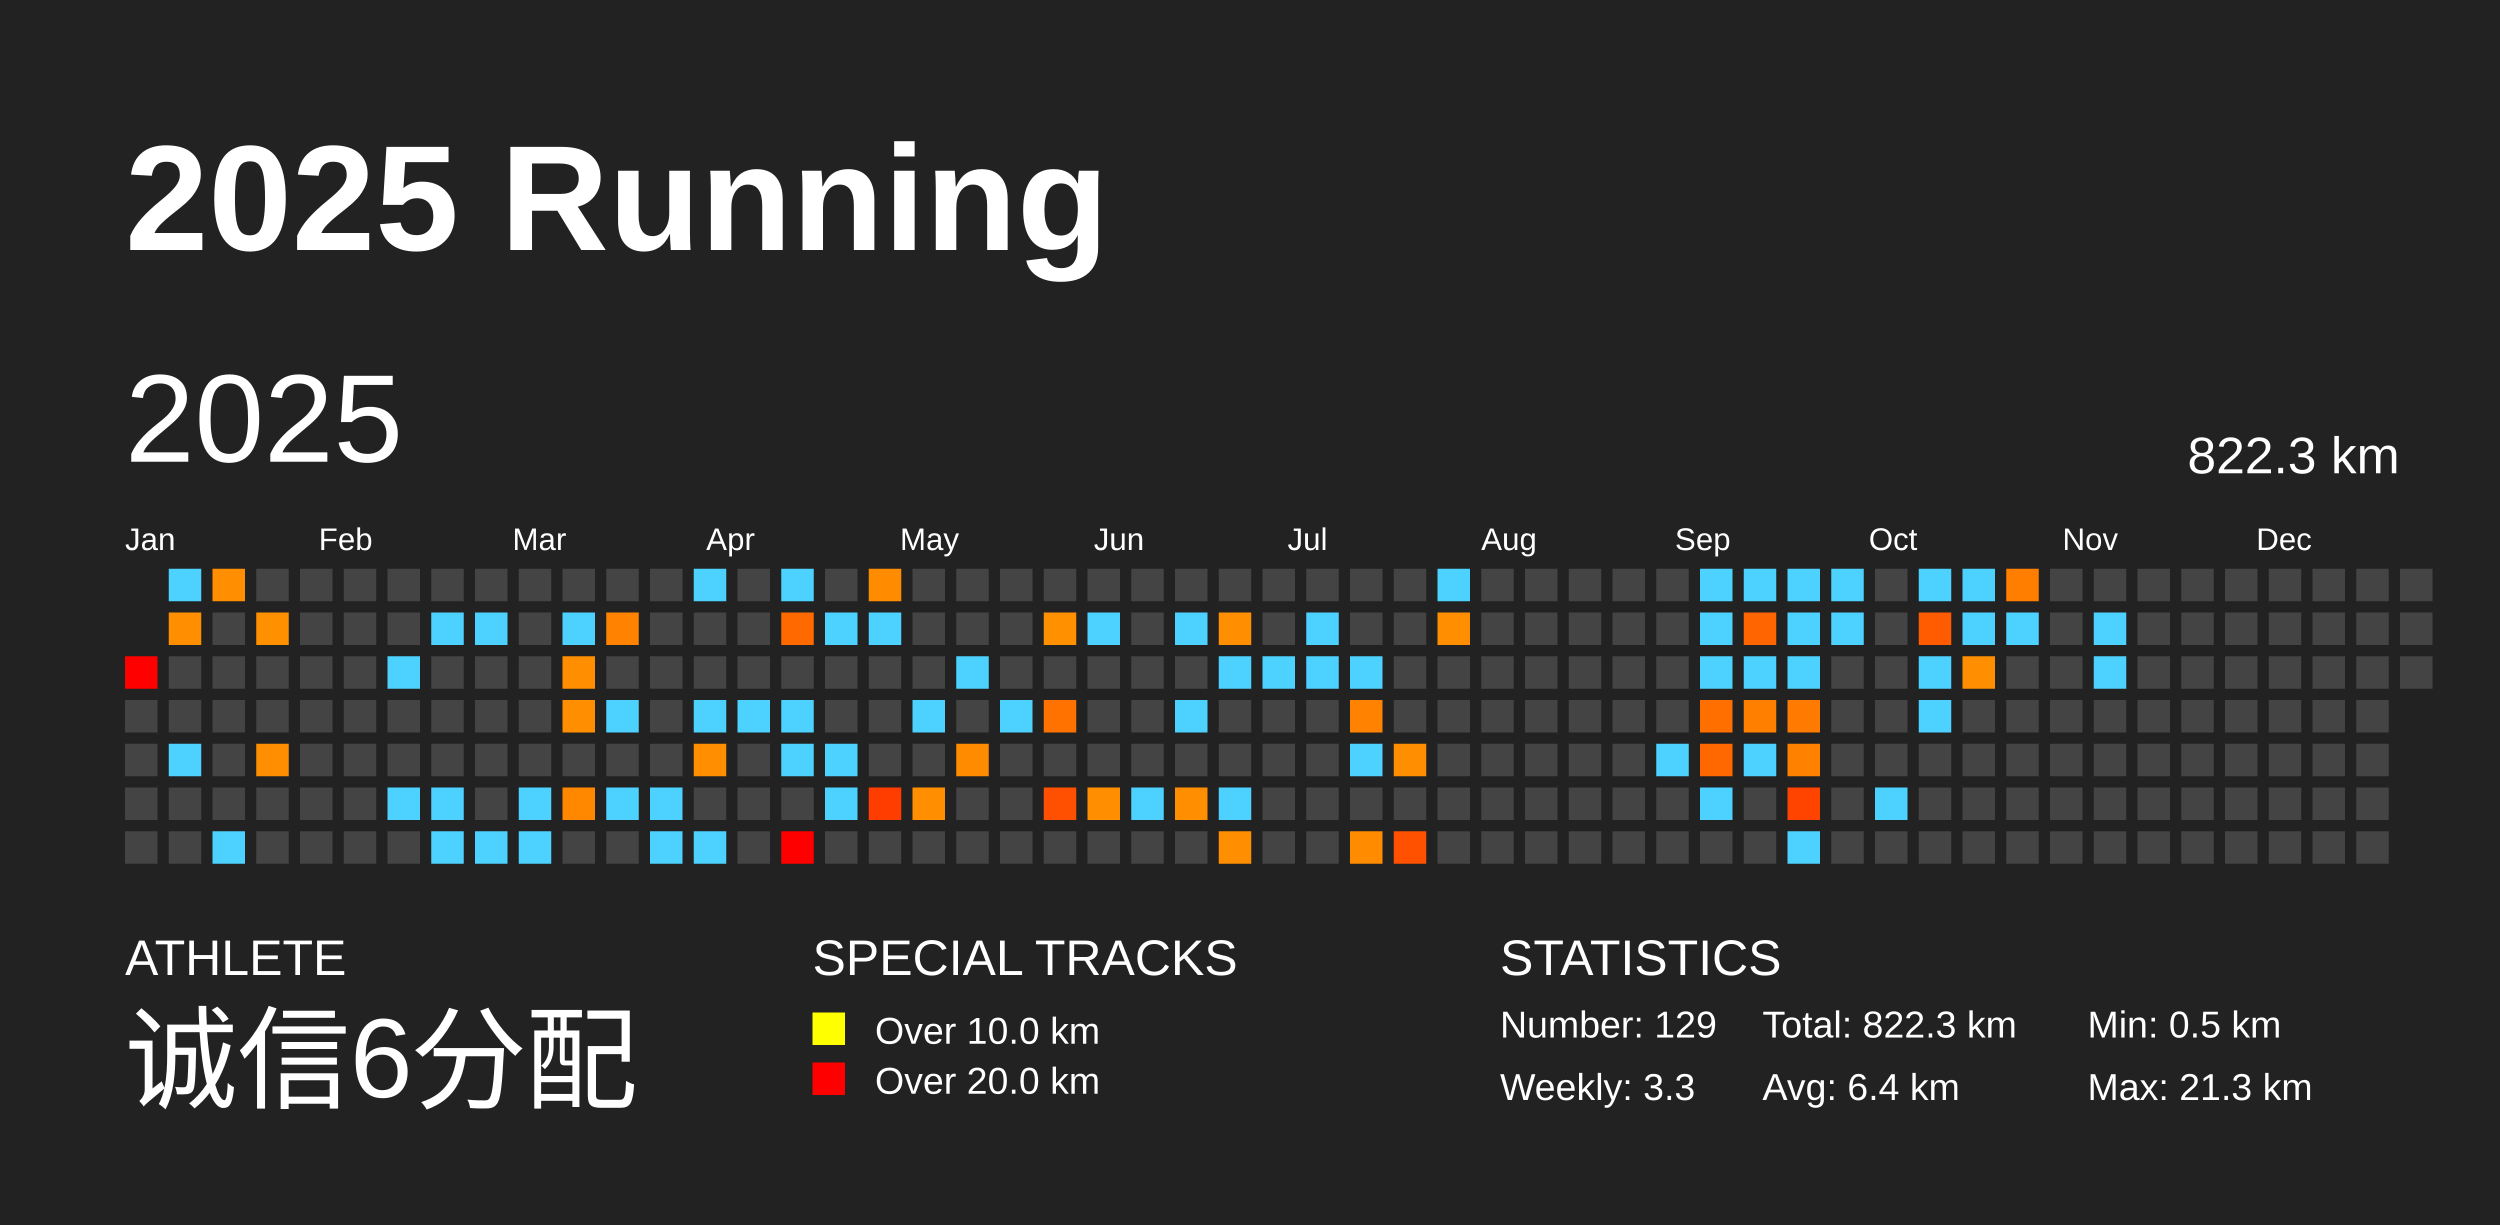
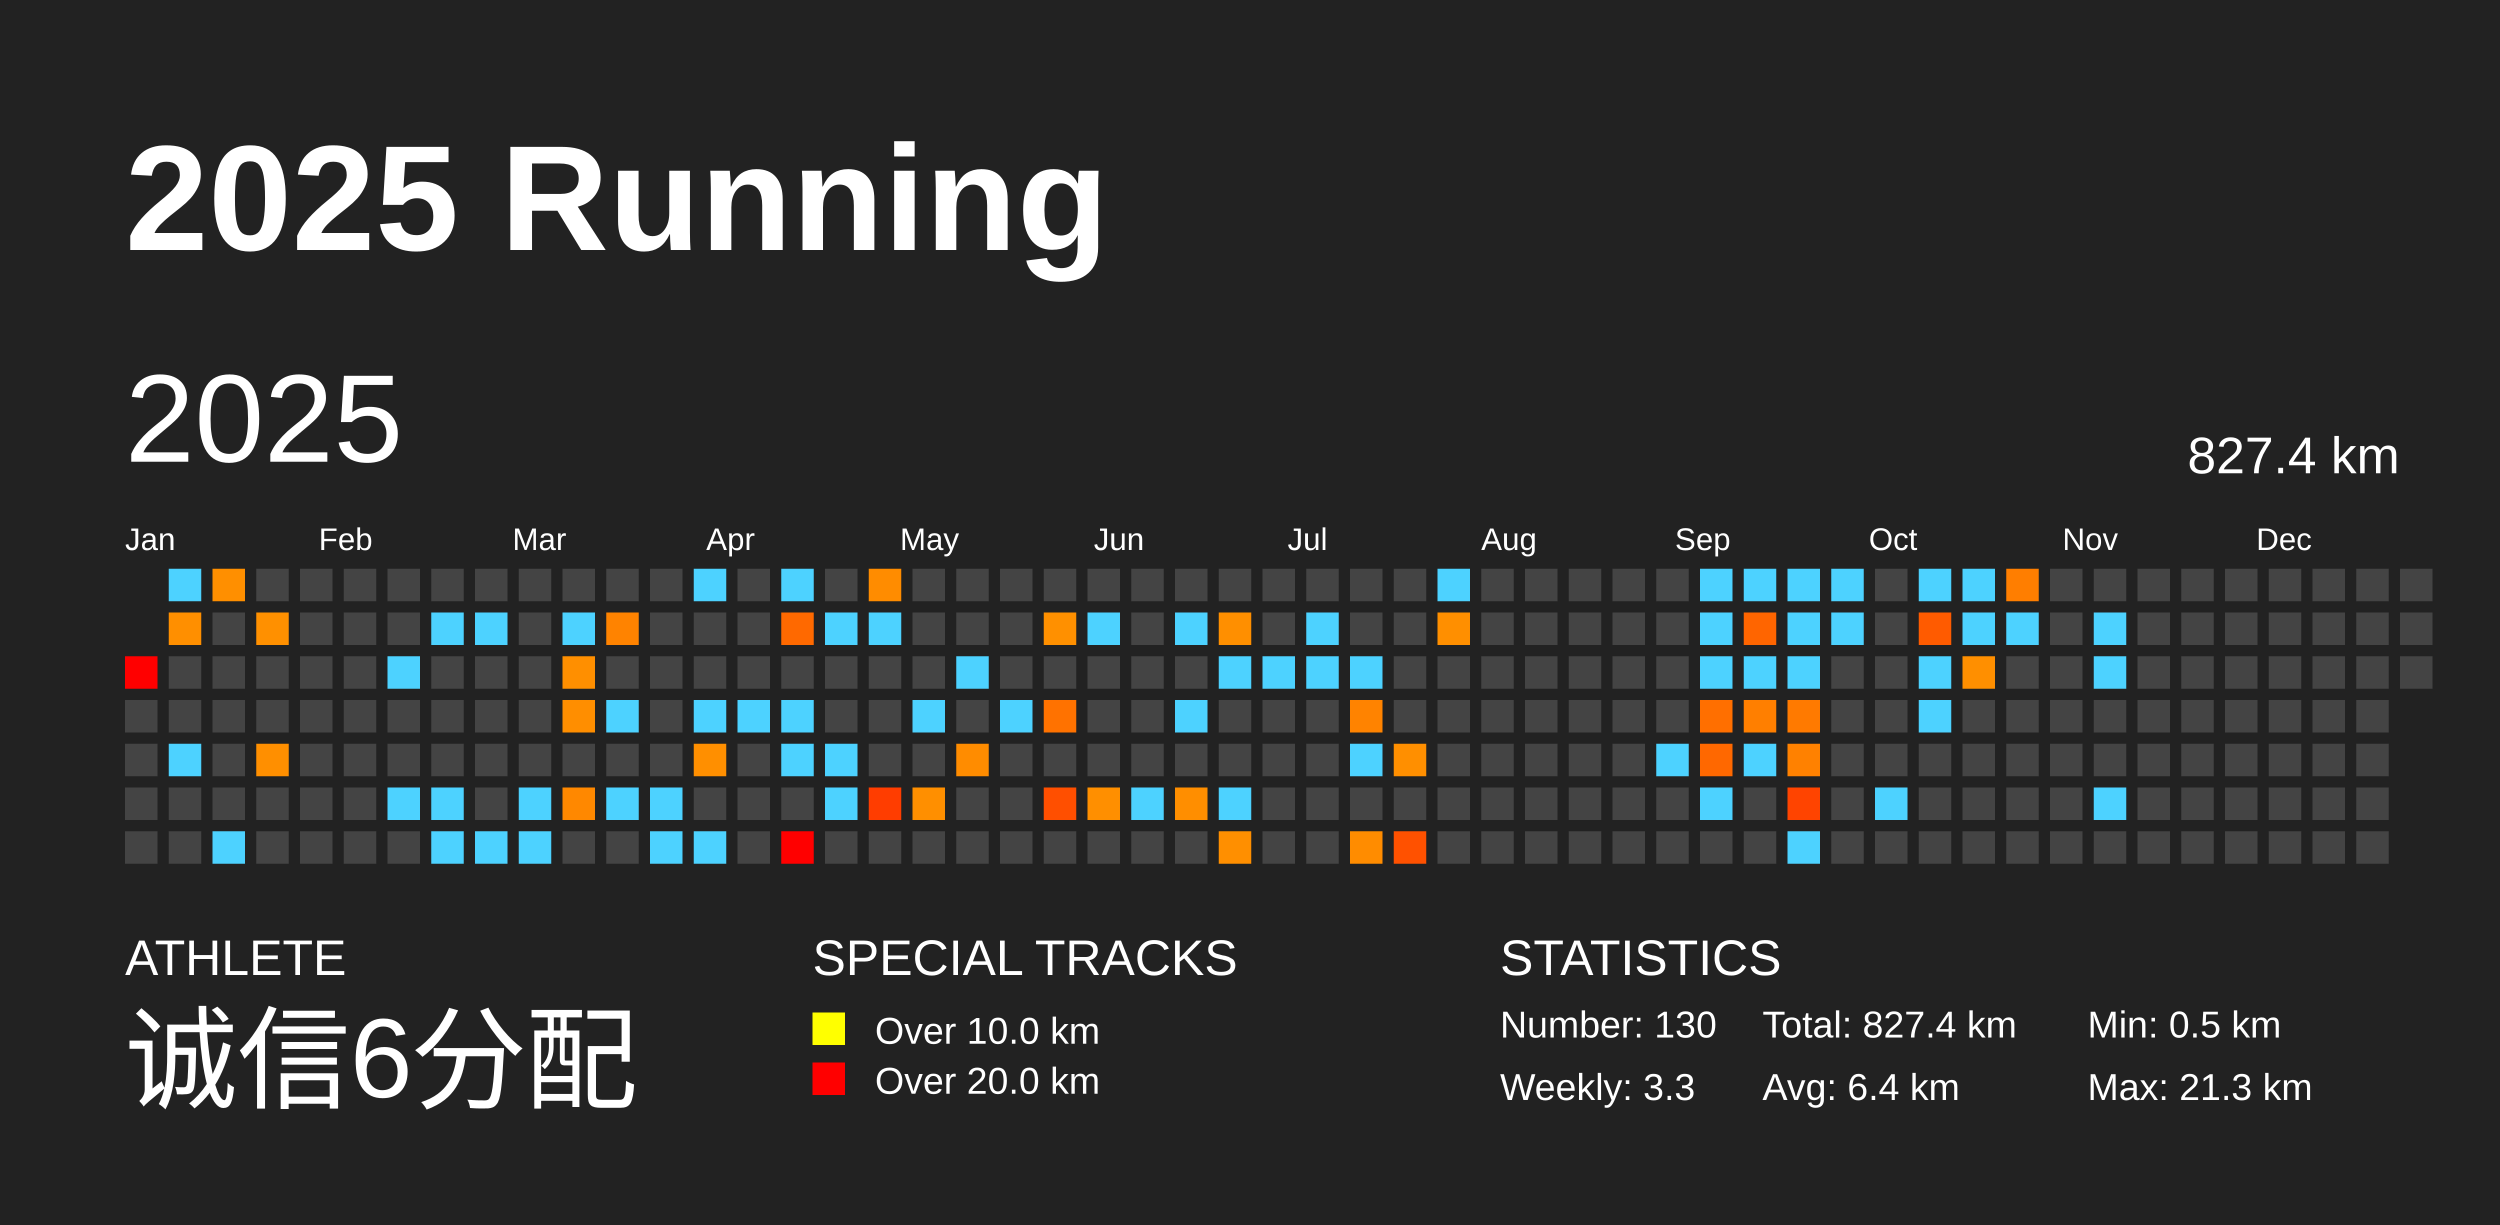
<svg xmlns="http://www.w3.org/2000/svg" baseProfile="full" height="98mm" version="1.1" viewBox="0,0,200,98" width="200mm">
  <defs />
  <rect fill="#222222" height="98" width="200" x="0" y="0" />
  <text fill="#FFFFFF" style="font-size:12px; font-family:Arial; font-weight:bold;" x="10" y="20">2025 Running</text>
  <text fill="#FFFFFF" style="font-size:4px; font-family:Arial" x="10" y="78">ATHLETE</text>
  <text fill="#FFFFFF" style="font-size:9px; font-family:Arial" x="10" y="88">诚信6分配</text>
  <text fill="#FFFFFF" style="font-size:4px; font-family:Arial" x="65" y="78">SPECIAL TRACKS</text>
  <rect fill="yellow" height="2.6" width="2.6" x="65" y="81" />
  <text fill="#FFFFFF" style="font-size:3px; font-family:Arial" x="70" y="83.5">Over 10.0 km</text>
  <rect fill="red" height="2.6" width="2.6" x="65" y="85" />
  <text fill="#FFFFFF" style="font-size:3px; font-family:Arial" x="70" y="87.5">Over 20.0 km</text>
  <text fill="#FFFFFF" style="font-size:4px; font-family:Arial" x="120" y="78">STATISTICS</text>
-   <text fill="#FFFFFF" style="font-size:3px; font-family:Arial" x="120" y="83">Number: 129</text>
+   <text fill="#FFFFFF" style="font-size:3px; font-family:Arial" x="120" y="83">Number: 130</text>
  <text fill="#FFFFFF" style="font-size:3px; font-family:Arial" x="120" y="88">Weekly: 3.3</text>
-   <text fill="#FFFFFF" style="font-size:3px; font-family:Arial" x="141" y="83">Total: 822.3 km</text>
+   <text fill="#FFFFFF" style="font-size:3px; font-family:Arial" x="141" y="83">Total: 827.4 km</text>
  <text fill="#FFFFFF" style="font-size:3px; font-family:Arial" x="141" y="88">Avg: 6.4 km</text>
  <text fill="#FFFFFF" style="font-size:3px; font-family:Arial" x="167" y="83">Min: 0.5 km</text>
  <text fill="#FFFFFF" style="font-size:3px; font-family:Arial" x="167" y="88">Max: 21.3 km</text>
  <text dominant-baseline="hanging" fill="#FFFFFF" style="font-size:10.0px; font-family:Arial;" x="10" y="30">2025</text>
-   <text dominant-baseline="hanging" fill="#FFFFFF" style="font-size:4.125px; font-family:Arial;" x="175" y="35">822.3 km</text>
+   <text dominant-baseline="hanging" fill="#FFFFFF" style="font-size:4.125px; font-family:Arial;" x="175" y="35">827.4 km</text>
  <text fill="#FFFFFF" style="font-size:2.5px; font-family:Arial" x="10.0" y="44">Jan</text>
  <text fill="#FFFFFF" style="font-size:2.5px; font-family:Arial" x="25.5" y="44">Feb</text>
  <text fill="#FFFFFF" style="font-size:2.5px; font-family:Arial" x="41.0" y="44">Mar</text>
  <text fill="#FFFFFF" style="font-size:2.5px; font-family:Arial" x="56.5" y="44">Apr</text>
  <text fill="#FFFFFF" style="font-size:2.5px; font-family:Arial" x="72.0" y="44">May</text>
  <text fill="#FFFFFF" style="font-size:2.5px; font-family:Arial" x="87.5" y="44">Jun</text>
  <text fill="#FFFFFF" style="font-size:2.5px; font-family:Arial" x="103.0" y="44">Jul</text>
  <text fill="#FFFFFF" style="font-size:2.5px; font-family:Arial" x="118.5" y="44">Aug</text>
  <text fill="#FFFFFF" style="font-size:2.5px; font-family:Arial" x="134.0" y="44">Sep</text>
  <text fill="#FFFFFF" style="font-size:2.5px; font-family:Arial" x="149.5" y="44">Oct</text>
  <text fill="#FFFFFF" style="font-size:2.5px; font-family:Arial" x="165.0" y="44">Nov</text>
  <text fill="#FFFFFF" style="font-size:2.5px; font-family:Arial" x="180.5" y="44">Dec</text>
  <rect fill="red" height="2.6" width="2.6" x="10.0" y="52.5" />
  <rect fill="#444444" height="2.6" width="2.6" x="10.0" y="56.0" />
  <rect fill="#444444" height="2.6" width="2.6" x="10.0" y="59.5" />
  <rect fill="#444444" height="2.6" width="2.6" x="10.0" y="63.0" />
  <rect fill="#444444" height="2.6" width="2.6" x="10.0" y="66.5" />
  <rect fill="#4dd2ff" height="2.6" width="2.6" x="13.5" y="45.5" />
  <rect fill="#ff8f00" height="2.6" width="2.6" x="13.5" y="49.0" />
  <rect fill="#444444" height="2.6" width="2.6" x="13.5" y="52.5" />
  <rect fill="#444444" height="2.6" width="2.6" x="13.5" y="56.0" />
  <rect fill="#4dd2ff" height="2.6" width="2.6" x="13.5" y="59.5" />
  <rect fill="#444444" height="2.6" width="2.6" x="13.5" y="63.0" />
  <rect fill="#444444" height="2.6" width="2.6" x="13.5" y="66.5" />
  <rect fill="#ff8f00" height="2.6" width="2.6" x="17.0" y="45.5" />
  <rect fill="#444444" height="2.6" width="2.6" x="17.0" y="49.0" />
  <rect fill="#444444" height="2.6" width="2.6" x="17.0" y="52.5" />
  <rect fill="#444444" height="2.6" width="2.6" x="17.0" y="56.0" />
  <rect fill="#444444" height="2.6" width="2.6" x="17.0" y="59.5" />
  <rect fill="#444444" height="2.6" width="2.6" x="17.0" y="63.0" />
  <rect fill="#4dd2ff" height="2.6" width="2.6" x="17.0" y="66.5" />
  <rect fill="#444444" height="2.6" width="2.6" x="20.5" y="45.5" />
  <rect fill="#ff9000" height="2.6" width="2.6" x="20.5" y="49.0" />
  <rect fill="#444444" height="2.6" width="2.6" x="20.5" y="52.5" />
  <rect fill="#444444" height="2.6" width="2.6" x="20.5" y="56.0" />
  <rect fill="#ff8f00" height="2.6" width="2.6" x="20.5" y="59.5" />
  <rect fill="#444444" height="2.6" width="2.6" x="20.5" y="63.0" />
  <rect fill="#444444" height="2.6" width="2.6" x="20.5" y="66.5" />
  <rect fill="#444444" height="2.6" width="2.6" x="24.0" y="45.5" />
  <rect fill="#444444" height="2.6" width="2.6" x="24.0" y="49.0" />
  <rect fill="#444444" height="2.6" width="2.6" x="24.0" y="52.5" />
  <rect fill="#444444" height="2.6" width="2.6" x="24.0" y="56.0" />
  <rect fill="#444444" height="2.6" width="2.6" x="24.0" y="59.5" />
  <rect fill="#444444" height="2.6" width="2.6" x="24.0" y="63.0" />
  <rect fill="#444444" height="2.6" width="2.6" x="24.0" y="66.5" />
  <rect fill="#444444" height="2.6" width="2.6" x="27.5" y="45.5" />
  <rect fill="#444444" height="2.6" width="2.6" x="27.5" y="49.0" />
  <rect fill="#444444" height="2.6" width="2.6" x="27.5" y="52.5" />
  <rect fill="#444444" height="2.6" width="2.6" x="27.5" y="56.0" />
  <rect fill="#444444" height="2.6" width="2.6" x="27.5" y="59.5" />
  <rect fill="#444444" height="2.6" width="2.6" x="27.5" y="63.0" />
  <rect fill="#444444" height="2.6" width="2.6" x="27.5" y="66.5" />
  <rect fill="#444444" height="2.6" width="2.6" x="31.0" y="45.5" />
  <rect fill="#444444" height="2.6" width="2.6" x="31.0" y="49.0" />
  <rect fill="#4dd2ff" height="2.6" width="2.6" x="31.0" y="52.5" />
  <rect fill="#444444" height="2.6" width="2.6" x="31.0" y="56.0" />
  <rect fill="#444444" height="2.6" width="2.6" x="31.0" y="59.5" />
  <rect fill="#4dd2ff" height="2.6" width="2.6" x="31.0" y="63.0" />
  <rect fill="#444444" height="2.6" width="2.6" x="31.0" y="66.5" />
  <rect fill="#444444" height="2.6" width="2.6" x="34.5" y="45.5" />
  <rect fill="#4dd2ff" height="2.6" width="2.6" x="34.5" y="49.0" />
  <rect fill="#444444" height="2.6" width="2.6" x="34.5" y="52.5" />
  <rect fill="#444444" height="2.6" width="2.6" x="34.5" y="56.0" />
  <rect fill="#444444" height="2.6" width="2.6" x="34.5" y="59.5" />
  <rect fill="#4dd2ff" height="2.6" width="2.6" x="34.5" y="63.0" />
  <rect fill="#4dd2ff" height="2.6" width="2.6" x="34.5" y="66.5" />
  <rect fill="#444444" height="2.6" width="2.6" x="38.0" y="45.5" />
  <rect fill="#4dd2ff" height="2.6" width="2.6" x="38.0" y="49.0" />
  <rect fill="#444444" height="2.6" width="2.6" x="38.0" y="52.5" />
  <rect fill="#444444" height="2.6" width="2.6" x="38.0" y="56.0" />
  <rect fill="#444444" height="2.6" width="2.6" x="38.0" y="59.5" />
  <rect fill="#444444" height="2.6" width="2.6" x="38.0" y="63.0" />
  <rect fill="#4dd2ff" height="2.6" width="2.6" x="38.0" y="66.5" />
  <rect fill="#444444" height="2.6" width="2.6" x="41.5" y="45.5" />
  <rect fill="#444444" height="2.6" width="2.6" x="41.5" y="49.0" />
  <rect fill="#444444" height="2.6" width="2.6" x="41.5" y="52.5" />
  <rect fill="#444444" height="2.6" width="2.6" x="41.5" y="56.0" />
  <rect fill="#444444" height="2.6" width="2.6" x="41.5" y="59.5" />
  <rect fill="#4dd2ff" height="2.6" width="2.6" x="41.5" y="63.0" />
  <rect fill="#4dd2ff" height="2.6" width="2.6" x="41.5" y="66.5" />
  <rect fill="#444444" height="2.6" width="2.6" x="45.0" y="45.5" />
  <rect fill="#4dd2ff" height="2.6" width="2.6" x="45.0" y="49.0" />
  <rect fill="#ff8f00" height="2.6" width="2.6" x="45.0" y="52.5" />
  <rect fill="#ff8e00" height="2.6" width="2.6" x="45.0" y="56.0" />
  <rect fill="#444444" height="2.6" width="2.6" x="45.0" y="59.5" />
  <rect fill="#ff8800" height="2.6" width="2.6" x="45.0" y="63.0" />
  <rect fill="#444444" height="2.6" width="2.6" x="45.0" y="66.5" />
  <rect fill="#444444" height="2.6" width="2.6" x="48.5" y="45.5" />
  <rect fill="#ff8300" height="2.6" width="2.6" x="48.5" y="49.0" />
  <rect fill="#444444" height="2.6" width="2.6" x="48.5" y="52.5" />
  <rect fill="#4dd2ff" height="2.6" width="2.6" x="48.5" y="56.0" />
  <rect fill="#444444" height="2.6" width="2.6" x="48.5" y="59.5" />
  <rect fill="#4dd2ff" height="2.6" width="2.6" x="48.5" y="63.0" />
  <rect fill="#444444" height="2.6" width="2.6" x="48.5" y="66.5" />
  <rect fill="#444444" height="2.6" width="2.6" x="52.0" y="45.5" />
  <rect fill="#444444" height="2.6" width="2.6" x="52.0" y="49.0" />
  <rect fill="#444444" height="2.6" width="2.6" x="52.0" y="52.5" />
  <rect fill="#444444" height="2.6" width="2.6" x="52.0" y="56.0" />
  <rect fill="#444444" height="2.6" width="2.6" x="52.0" y="59.5" />
  <rect fill="#4dd2ff" height="2.6" width="2.6" x="52.0" y="63.0" />
  <rect fill="#4dd2ff" height="2.6" width="2.6" x="52.0" y="66.5" />
  <rect fill="#4dd2ff" height="2.6" width="2.6" x="55.5" y="45.5" />
  <rect fill="#444444" height="2.6" width="2.6" x="55.5" y="49.0" />
  <rect fill="#444444" height="2.6" width="2.6" x="55.5" y="52.5" />
  <rect fill="#4dd2ff" height="2.6" width="2.6" x="55.5" y="56.0" />
  <rect fill="#ff8f00" height="2.6" width="2.6" x="55.5" y="59.5" />
  <rect fill="#444444" height="2.6" width="2.6" x="55.5" y="63.0" />
  <rect fill="#4dd2ff" height="2.6" width="2.6" x="55.5" y="66.5" />
  <rect fill="#444444" height="2.6" width="2.6" x="59.0" y="45.5" />
  <rect fill="#444444" height="2.6" width="2.6" x="59.0" y="49.0" />
  <rect fill="#444444" height="2.6" width="2.6" x="59.0" y="52.5" />
  <rect fill="#4dd2ff" height="2.6" width="2.6" x="59.0" y="56.0" />
  <rect fill="#444444" height="2.6" width="2.6" x="59.0" y="59.5" />
  <rect fill="#444444" height="2.6" width="2.6" x="59.0" y="63.0" />
  <rect fill="#444444" height="2.6" width="2.6" x="59.0" y="66.5" />
  <rect fill="#4dd2ff" height="2.6" width="2.6" x="62.5" y="45.5" />
  <rect fill="#ff6900" height="2.6" width="2.6" x="62.5" y="49.0" />
  <rect fill="#444444" height="2.6" width="2.6" x="62.5" y="52.5" />
  <rect fill="#4dd2ff" height="2.6" width="2.6" x="62.5" y="56.0" />
  <rect fill="#4dd2ff" height="2.6" width="2.6" x="62.5" y="59.5" />
  <rect fill="#444444" height="2.6" width="2.6" x="62.5" y="63.0" />
  <rect fill="red" height="2.6" width="2.6" x="62.5" y="66.5" />
  <rect fill="#444444" height="2.6" width="2.6" x="66.0" y="45.5" />
  <rect fill="#4dd2ff" height="2.6" width="2.6" x="66.0" y="49.0" />
  <rect fill="#444444" height="2.6" width="2.6" x="66.0" y="52.5" />
  <rect fill="#444444" height="2.6" width="2.6" x="66.0" y="56.0" />
  <rect fill="#4dd2ff" height="2.6" width="2.6" x="66.0" y="59.5" />
  <rect fill="#4dd2ff" height="2.6" width="2.6" x="66.0" y="63.0" />
  <rect fill="#444444" height="2.6" width="2.6" x="66.0" y="66.5" />
  <rect fill="#ff8c00" height="2.6" width="2.6" x="69.5" y="45.5" />
  <rect fill="#4dd2ff" height="2.6" width="2.6" x="69.5" y="49.0" />
  <rect fill="#444444" height="2.6" width="2.6" x="69.5" y="52.5" />
  <rect fill="#444444" height="2.6" width="2.6" x="69.5" y="56.0" />
  <rect fill="#444444" height="2.6" width="2.6" x="69.5" y="59.5" />
  <rect fill="#ff3d00" height="2.6" width="2.6" x="69.5" y="63.0" />
  <rect fill="#444444" height="2.6" width="2.6" x="69.5" y="66.5" />
  <rect fill="#444444" height="2.6" width="2.6" x="73.0" y="45.5" />
  <rect fill="#444444" height="2.6" width="2.6" x="73.0" y="49.0" />
  <rect fill="#444444" height="2.6" width="2.6" x="73.0" y="52.5" />
  <rect fill="#4dd2ff" height="2.6" width="2.6" x="73.0" y="56.0" />
  <rect fill="#444444" height="2.6" width="2.6" x="73.0" y="59.5" />
  <rect fill="#ff8f00" height="2.6" width="2.6" x="73.0" y="63.0" />
  <rect fill="#444444" height="2.6" width="2.6" x="73.0" y="66.5" />
  <rect fill="#444444" height="2.6" width="2.6" x="76.5" y="45.5" />
  <rect fill="#444444" height="2.6" width="2.6" x="76.5" y="49.0" />
  <rect fill="#4dd2ff" height="2.6" width="2.6" x="76.5" y="52.5" />
  <rect fill="#444444" height="2.6" width="2.6" x="76.5" y="56.0" />
  <rect fill="#ff8c00" height="2.6" width="2.6" x="76.5" y="59.5" />
  <rect fill="#444444" height="2.6" width="2.6" x="76.5" y="63.0" />
  <rect fill="#444444" height="2.6" width="2.6" x="76.5" y="66.5" />
  <rect fill="#444444" height="2.6" width="2.6" x="80.0" y="45.5" />
  <rect fill="#444444" height="2.6" width="2.6" x="80.0" y="49.0" />
  <rect fill="#444444" height="2.6" width="2.6" x="80.0" y="52.5" />
  <rect fill="#4dd2ff" height="2.6" width="2.6" x="80.0" y="56.0" />
  <rect fill="#444444" height="2.6" width="2.6" x="80.0" y="59.5" />
  <rect fill="#444444" height="2.6" width="2.6" x="80.0" y="63.0" />
  <rect fill="#444444" height="2.6" width="2.6" x="80.0" y="66.5" />
  <rect fill="#444444" height="2.6" width="2.6" x="83.5" y="45.5" />
  <rect fill="#ff9000" height="2.6" width="2.6" x="83.5" y="49.0" />
  <rect fill="#444444" height="2.6" width="2.6" x="83.5" y="52.5" />
  <rect fill="#ff7200" height="2.6" width="2.6" x="83.5" y="56.0" />
  <rect fill="#444444" height="2.6" width="2.6" x="83.5" y="59.5" />
  <rect fill="#ff4f00" height="2.6" width="2.6" x="83.5" y="63.0" />
  <rect fill="#444444" height="2.6" width="2.6" x="83.5" y="66.5" />
  <rect fill="#444444" height="2.6" width="2.6" x="87.0" y="45.5" />
  <rect fill="#4dd2ff" height="2.6" width="2.6" x="87.0" y="49.0" />
  <rect fill="#444444" height="2.6" width="2.6" x="87.0" y="52.5" />
  <rect fill="#444444" height="2.6" width="2.6" x="87.0" y="56.0" />
  <rect fill="#444444" height="2.6" width="2.6" x="87.0" y="59.5" />
  <rect fill="#ff8f00" height="2.6" width="2.6" x="87.0" y="63.0" />
  <rect fill="#444444" height="2.6" width="2.6" x="87.0" y="66.5" />
  <rect fill="#444444" height="2.6" width="2.6" x="90.5" y="45.5" />
  <rect fill="#444444" height="2.6" width="2.6" x="90.5" y="49.0" />
  <rect fill="#444444" height="2.6" width="2.6" x="90.5" y="52.5" />
  <rect fill="#444444" height="2.6" width="2.6" x="90.5" y="56.0" />
  <rect fill="#444444" height="2.6" width="2.6" x="90.5" y="59.5" />
  <rect fill="#4dd2ff" height="2.6" width="2.6" x="90.5" y="63.0" />
  <rect fill="#444444" height="2.6" width="2.6" x="90.5" y="66.5" />
  <rect fill="#444444" height="2.6" width="2.6" x="94.0" y="45.5" />
  <rect fill="#4dd2ff" height="2.6" width="2.6" x="94.0" y="49.0" />
  <rect fill="#444444" height="2.6" width="2.6" x="94.0" y="52.5" />
  <rect fill="#4dd2ff" height="2.6" width="2.6" x="94.0" y="56.0" />
  <rect fill="#444444" height="2.6" width="2.6" x="94.0" y="59.5" />
  <rect fill="#ff8e00" height="2.6" width="2.6" x="94.0" y="63.0" />
  <rect fill="#444444" height="2.6" width="2.6" x="94.0" y="66.5" />
  <rect fill="#444444" height="2.6" width="2.6" x="97.5" y="45.5" />
  <rect fill="#ff8f00" height="2.6" width="2.6" x="97.5" y="49.0" />
  <rect fill="#4dd2ff" height="2.6" width="2.6" x="97.5" y="52.5" />
  <rect fill="#444444" height="2.6" width="2.6" x="97.5" y="56.0" />
  <rect fill="#444444" height="2.6" width="2.6" x="97.5" y="59.5" />
  <rect fill="#4dd2ff" height="2.6" width="2.6" x="97.5" y="63.0" />
  <rect fill="#ff8f00" height="2.6" width="2.6" x="97.5" y="66.5" />
  <rect fill="#444444" height="2.6" width="2.6" x="101.0" y="45.5" />
  <rect fill="#444444" height="2.6" width="2.6" x="101.0" y="49.0" />
  <rect fill="#4dd2ff" height="2.6" width="2.6" x="101.0" y="52.5" />
  <rect fill="#444444" height="2.6" width="2.6" x="101.0" y="56.0" />
  <rect fill="#444444" height="2.6" width="2.6" x="101.0" y="59.5" />
  <rect fill="#444444" height="2.6" width="2.6" x="101.0" y="63.0" />
  <rect fill="#444444" height="2.6" width="2.6" x="101.0" y="66.5" />
  <rect fill="#444444" height="2.6" width="2.6" x="104.5" y="45.5" />
  <rect fill="#4dd2ff" height="2.6" width="2.6" x="104.5" y="49.0" />
  <rect fill="#4dd2ff" height="2.6" width="2.6" x="104.5" y="52.5" />
  <rect fill="#444444" height="2.6" width="2.6" x="104.5" y="56.0" />
  <rect fill="#444444" height="2.6" width="2.6" x="104.5" y="59.5" />
  <rect fill="#444444" height="2.6" width="2.6" x="104.5" y="63.0" />
  <rect fill="#444444" height="2.6" width="2.6" x="104.5" y="66.5" />
  <rect fill="#444444" height="2.6" width="2.6" x="108.0" y="45.5" />
  <rect fill="#444444" height="2.6" width="2.6" x="108.0" y="49.0" />
  <rect fill="#4dd2ff" height="2.6" width="2.6" x="108.0" y="52.5" />
  <rect fill="#ff8300" height="2.6" width="2.6" x="108.0" y="56.0" />
  <rect fill="#4dd2ff" height="2.6" width="2.6" x="108.0" y="59.5" />
  <rect fill="#444444" height="2.6" width="2.6" x="108.0" y="63.0" />
  <rect fill="#ff8c00" height="2.6" width="2.6" x="108.0" y="66.5" />
  <rect fill="#444444" height="2.6" width="2.6" x="111.5" y="45.5" />
  <rect fill="#444444" height="2.6" width="2.6" x="111.5" y="49.0" />
  <rect fill="#444444" height="2.6" width="2.6" x="111.5" y="52.5" />
  <rect fill="#444444" height="2.6" width="2.6" x="111.5" y="56.0" />
  <rect fill="#ff8f00" height="2.6" width="2.6" x="111.5" y="59.5" />
  <rect fill="#444444" height="2.6" width="2.6" x="111.5" y="63.0" />
  <rect fill="#ff5100" height="2.6" width="2.6" x="111.5" y="66.5" />
  <rect fill="#4dd2ff" height="2.6" width="2.6" x="115.0" y="45.5" />
  <rect fill="#ff8f00" height="2.6" width="2.6" x="115.0" y="49.0" />
  <rect fill="#444444" height="2.6" width="2.6" x="115.0" y="52.5" />
  <rect fill="#444444" height="2.6" width="2.6" x="115.0" y="56.0" />
  <rect fill="#444444" height="2.6" width="2.6" x="115.0" y="59.5" />
  <rect fill="#444444" height="2.6" width="2.6" x="115.0" y="63.0" />
  <rect fill="#444444" height="2.6" width="2.6" x="115.0" y="66.5" />
  <rect fill="#444444" height="2.6" width="2.6" x="118.5" y="45.5" />
  <rect fill="#444444" height="2.6" width="2.6" x="118.5" y="49.0" />
  <rect fill="#444444" height="2.6" width="2.6" x="118.5" y="52.5" />
  <rect fill="#444444" height="2.6" width="2.6" x="118.5" y="56.0" />
  <rect fill="#444444" height="2.6" width="2.6" x="118.5" y="59.5" />
  <rect fill="#444444" height="2.6" width="2.6" x="118.5" y="63.0" />
  <rect fill="#444444" height="2.6" width="2.6" x="118.5" y="66.5" />
  <rect fill="#444444" height="2.6" width="2.6" x="122.0" y="45.5" />
  <rect fill="#444444" height="2.6" width="2.6" x="122.0" y="49.0" />
  <rect fill="#444444" height="2.6" width="2.6" x="122.0" y="52.5" />
  <rect fill="#444444" height="2.6" width="2.6" x="122.0" y="56.0" />
  <rect fill="#444444" height="2.6" width="2.6" x="122.0" y="59.5" />
  <rect fill="#444444" height="2.6" width="2.6" x="122.0" y="63.0" />
  <rect fill="#444444" height="2.6" width="2.6" x="122.0" y="66.5" />
  <rect fill="#444444" height="2.6" width="2.6" x="125.5" y="45.5" />
  <rect fill="#444444" height="2.6" width="2.6" x="125.5" y="49.0" />
  <rect fill="#444444" height="2.6" width="2.6" x="125.5" y="52.5" />
  <rect fill="#444444" height="2.6" width="2.6" x="125.5" y="56.0" />
  <rect fill="#444444" height="2.6" width="2.6" x="125.5" y="59.5" />
  <rect fill="#444444" height="2.6" width="2.6" x="125.5" y="63.0" />
  <rect fill="#444444" height="2.6" width="2.6" x="125.5" y="66.5" />
  <rect fill="#444444" height="2.6" width="2.6" x="129.0" y="45.5" />
  <rect fill="#444444" height="2.6" width="2.6" x="129.0" y="49.0" />
  <rect fill="#444444" height="2.6" width="2.6" x="129.0" y="52.5" />
  <rect fill="#444444" height="2.6" width="2.6" x="129.0" y="56.0" />
  <rect fill="#444444" height="2.6" width="2.6" x="129.0" y="59.5" />
  <rect fill="#444444" height="2.6" width="2.6" x="129.0" y="63.0" />
  <rect fill="#444444" height="2.6" width="2.6" x="129.0" y="66.5" />
  <rect fill="#444444" height="2.6" width="2.6" x="132.5" y="45.5" />
  <rect fill="#444444" height="2.6" width="2.6" x="132.5" y="49.0" />
  <rect fill="#444444" height="2.6" width="2.6" x="132.5" y="52.5" />
  <rect fill="#444444" height="2.6" width="2.6" x="132.5" y="56.0" />
  <rect fill="#4dd2ff" height="2.6" width="2.6" x="132.5" y="59.5" />
  <rect fill="#444444" height="2.6" width="2.6" x="132.5" y="63.0" />
  <rect fill="#444444" height="2.6" width="2.6" x="132.5" y="66.5" />
  <rect fill="#4dd2ff" height="2.6" width="2.6" x="136.0" y="45.5" />
  <rect fill="#4dd2ff" height="2.6" width="2.6" x="136.0" y="49.0" />
  <rect fill="#4dd2ff" height="2.6" width="2.6" x="136.0" y="52.5" />
  <rect fill="#ff6f00" height="2.6" width="2.6" x="136.0" y="56.0" />
  <rect fill="#ff6800" height="2.6" width="2.6" x="136.0" y="59.5" />
  <rect fill="#4dd2ff" height="2.6" width="2.6" x="136.0" y="63.0" />
  <rect fill="#444444" height="2.6" width="2.6" x="136.0" y="66.5" />
  <rect fill="#4dd2ff" height="2.6" width="2.6" x="139.5" y="45.5" />
  <rect fill="#ff6500" height="2.6" width="2.6" x="139.5" y="49.0" />
  <rect fill="#4dd2ff" height="2.6" width="2.6" x="139.5" y="52.5" />
  <rect fill="#ff7f00" height="2.6" width="2.6" x="139.5" y="56.0" />
  <rect fill="#4dd2ff" height="2.6" width="2.6" x="139.5" y="59.5" />
  <rect fill="#444444" height="2.6" width="2.6" x="139.5" y="63.0" />
  <rect fill="#444444" height="2.6" width="2.6" x="139.5" y="66.5" />
  <rect fill="#4dd2ff" height="2.6" width="2.6" x="143.0" y="45.5" />
  <rect fill="#4dd2ff" height="2.6" width="2.6" x="143.0" y="49.0" />
  <rect fill="#4dd2ff" height="2.6" width="2.6" x="143.0" y="52.5" />
  <rect fill="#ff7a00" height="2.6" width="2.6" x="143.0" y="56.0" />
  <rect fill="#ff8100" height="2.6" width="2.6" x="143.0" y="59.5" />
  <rect fill="#ff4400" height="2.6" width="2.6" x="143.0" y="63.0" />
  <rect fill="#4dd2ff" height="2.6" width="2.6" x="143.0" y="66.5" />
  <rect fill="#4dd2ff" height="2.6" width="2.6" x="146.5" y="45.5" />
  <rect fill="#4dd2ff" height="2.6" width="2.6" x="146.5" y="49.0" />
  <rect fill="#444444" height="2.6" width="2.6" x="146.5" y="52.5" />
  <rect fill="#444444" height="2.6" width="2.6" x="146.5" y="56.0" />
  <rect fill="#444444" height="2.6" width="2.6" x="146.5" y="59.5" />
  <rect fill="#444444" height="2.6" width="2.6" x="146.5" y="63.0" />
  <rect fill="#444444" height="2.6" width="2.6" x="146.5" y="66.5" />
  <rect fill="#444444" height="2.6" width="2.6" x="150.0" y="45.5" />
  <rect fill="#444444" height="2.6" width="2.6" x="150.0" y="49.0" />
  <rect fill="#444444" height="2.6" width="2.6" x="150.0" y="52.5" />
  <rect fill="#444444" height="2.6" width="2.6" x="150.0" y="56.0" />
  <rect fill="#444444" height="2.6" width="2.6" x="150.0" y="59.5" />
  <rect fill="#4dd2ff" height="2.6" width="2.6" x="150.0" y="63.0" />
  <rect fill="#444444" height="2.6" width="2.6" x="150.0" y="66.5" />
  <rect fill="#4dd2ff" height="2.6" width="2.6" x="153.5" y="45.5" />
  <rect fill="#ff5b00" height="2.6" width="2.6" x="153.5" y="49.0" />
  <rect fill="#4dd2ff" height="2.6" width="2.6" x="153.5" y="52.5" />
  <rect fill="#4dd2ff" height="2.6" width="2.6" x="153.5" y="56.0" />
  <rect fill="#444444" height="2.6" width="2.6" x="153.5" y="59.5" />
  <rect fill="#444444" height="2.6" width="2.6" x="153.5" y="63.0" />
  <rect fill="#444444" height="2.6" width="2.6" x="153.5" y="66.5" />
  <rect fill="#4dd2ff" height="2.6" width="2.6" x="157.0" y="45.5" />
  <rect fill="#4dd2ff" height="2.6" width="2.6" x="157.0" y="49.0" />
  <rect fill="#ff8f00" height="2.6" width="2.6" x="157.0" y="52.5" />
  <rect fill="#444444" height="2.6" width="2.6" x="157.0" y="56.0" />
  <rect fill="#444444" height="2.6" width="2.6" x="157.0" y="59.5" />
  <rect fill="#444444" height="2.6" width="2.6" x="157.0" y="63.0" />
  <rect fill="#444444" height="2.6" width="2.6" x="157.0" y="66.5" />
  <rect fill="#ff7e00" height="2.6" width="2.6" x="160.5" y="45.5" />
  <rect fill="#4dd2ff" height="2.6" width="2.6" x="160.5" y="49.0" />
  <rect fill="#444444" height="2.6" width="2.6" x="160.5" y="52.5" />
  <rect fill="#444444" height="2.6" width="2.6" x="160.5" y="56.0" />
  <rect fill="#444444" height="2.6" width="2.6" x="160.5" y="59.5" />
  <rect fill="#444444" height="2.6" width="2.6" x="160.5" y="63.0" />
  <rect fill="#444444" height="2.6" width="2.6" x="160.5" y="66.5" />
  <rect fill="#444444" height="2.6" width="2.6" x="164.0" y="45.5" />
  <rect fill="#444444" height="2.6" width="2.6" x="164.0" y="49.0" />
  <rect fill="#444444" height="2.6" width="2.6" x="164.0" y="52.5" />
  <rect fill="#444444" height="2.6" width="2.6" x="164.0" y="56.0" />
  <rect fill="#444444" height="2.6" width="2.6" x="164.0" y="59.5" />
  <rect fill="#444444" height="2.6" width="2.6" x="164.0" y="63.0" />
  <rect fill="#444444" height="2.6" width="2.6" x="164.0" y="66.5" />
  <rect fill="#444444" height="2.6" width="2.6" x="167.5" y="45.5" />
  <rect fill="#4dd2ff" height="2.6" width="2.6" x="167.5" y="49.0" />
  <rect fill="#4dd2ff" height="2.6" width="2.6" x="167.5" y="52.5" />
  <rect fill="#444444" height="2.6" width="2.6" x="167.5" y="56.0" />
  <rect fill="#444444" height="2.6" width="2.6" x="167.5" y="59.5" />
-   <rect fill="#444444" height="2.6" width="2.6" x="167.5" y="63.0" />
+   <rect fill="#4dd2ff" height="2.6" width="2.6" x="167.5" y="63.0" />
  <rect fill="#444444" height="2.6" width="2.6" x="167.5" y="66.5" />
  <rect fill="#444444" height="2.6" width="2.6" x="171.0" y="45.5" />
  <rect fill="#444444" height="2.6" width="2.6" x="171.0" y="49.0" />
  <rect fill="#444444" height="2.6" width="2.6" x="171.0" y="52.5" />
  <rect fill="#444444" height="2.6" width="2.6" x="171.0" y="56.0" />
  <rect fill="#444444" height="2.6" width="2.6" x="171.0" y="59.5" />
  <rect fill="#444444" height="2.6" width="2.6" x="171.0" y="63.0" />
  <rect fill="#444444" height="2.6" width="2.6" x="171.0" y="66.5" />
  <rect fill="#444444" height="2.6" width="2.6" x="174.5" y="45.5" />
  <rect fill="#444444" height="2.6" width="2.6" x="174.5" y="49.0" />
  <rect fill="#444444" height="2.6" width="2.6" x="174.5" y="52.5" />
  <rect fill="#444444" height="2.6" width="2.6" x="174.5" y="56.0" />
  <rect fill="#444444" height="2.6" width="2.6" x="174.5" y="59.5" />
  <rect fill="#444444" height="2.6" width="2.6" x="174.5" y="63.0" />
  <rect fill="#444444" height="2.6" width="2.6" x="174.5" y="66.5" />
  <rect fill="#444444" height="2.6" width="2.6" x="178.0" y="45.5" />
  <rect fill="#444444" height="2.6" width="2.6" x="178.0" y="49.0" />
  <rect fill="#444444" height="2.6" width="2.6" x="178.0" y="52.5" />
  <rect fill="#444444" height="2.6" width="2.6" x="178.0" y="56.0" />
  <rect fill="#444444" height="2.6" width="2.6" x="178.0" y="59.5" />
  <rect fill="#444444" height="2.6" width="2.6" x="178.0" y="63.0" />
  <rect fill="#444444" height="2.6" width="2.6" x="178.0" y="66.5" />
  <rect fill="#444444" height="2.6" width="2.6" x="181.5" y="45.5" />
  <rect fill="#444444" height="2.6" width="2.6" x="181.5" y="49.0" />
  <rect fill="#444444" height="2.6" width="2.6" x="181.5" y="52.5" />
  <rect fill="#444444" height="2.6" width="2.6" x="181.5" y="56.0" />
  <rect fill="#444444" height="2.6" width="2.6" x="181.5" y="59.5" />
  <rect fill="#444444" height="2.6" width="2.6" x="181.5" y="63.0" />
  <rect fill="#444444" height="2.6" width="2.6" x="181.5" y="66.5" />
  <rect fill="#444444" height="2.6" width="2.6" x="185.0" y="45.5" />
  <rect fill="#444444" height="2.6" width="2.6" x="185.0" y="49.0" />
  <rect fill="#444444" height="2.6" width="2.6" x="185.0" y="52.5" />
  <rect fill="#444444" height="2.6" width="2.6" x="185.0" y="56.0" />
  <rect fill="#444444" height="2.6" width="2.6" x="185.0" y="59.5" />
  <rect fill="#444444" height="2.6" width="2.6" x="185.0" y="63.0" />
  <rect fill="#444444" height="2.6" width="2.6" x="185.0" y="66.5" />
  <rect fill="#444444" height="2.6" width="2.6" x="188.5" y="45.5" />
  <rect fill="#444444" height="2.6" width="2.6" x="188.5" y="49.0" />
  <rect fill="#444444" height="2.6" width="2.6" x="188.5" y="52.5" />
  <rect fill="#444444" height="2.6" width="2.6" x="188.5" y="56.0" />
  <rect fill="#444444" height="2.6" width="2.6" x="188.5" y="59.5" />
  <rect fill="#444444" height="2.6" width="2.6" x="188.5" y="63.0" />
  <rect fill="#444444" height="2.6" width="2.6" x="188.5" y="66.5" />
  <rect fill="#444444" height="2.6" width="2.6" x="192.0" y="45.5" />
  <rect fill="#444444" height="2.6" width="2.6" x="192.0" y="49.0" />
  <rect fill="#444444" height="2.6" width="2.6" x="192.0" y="52.5" />
</svg>
